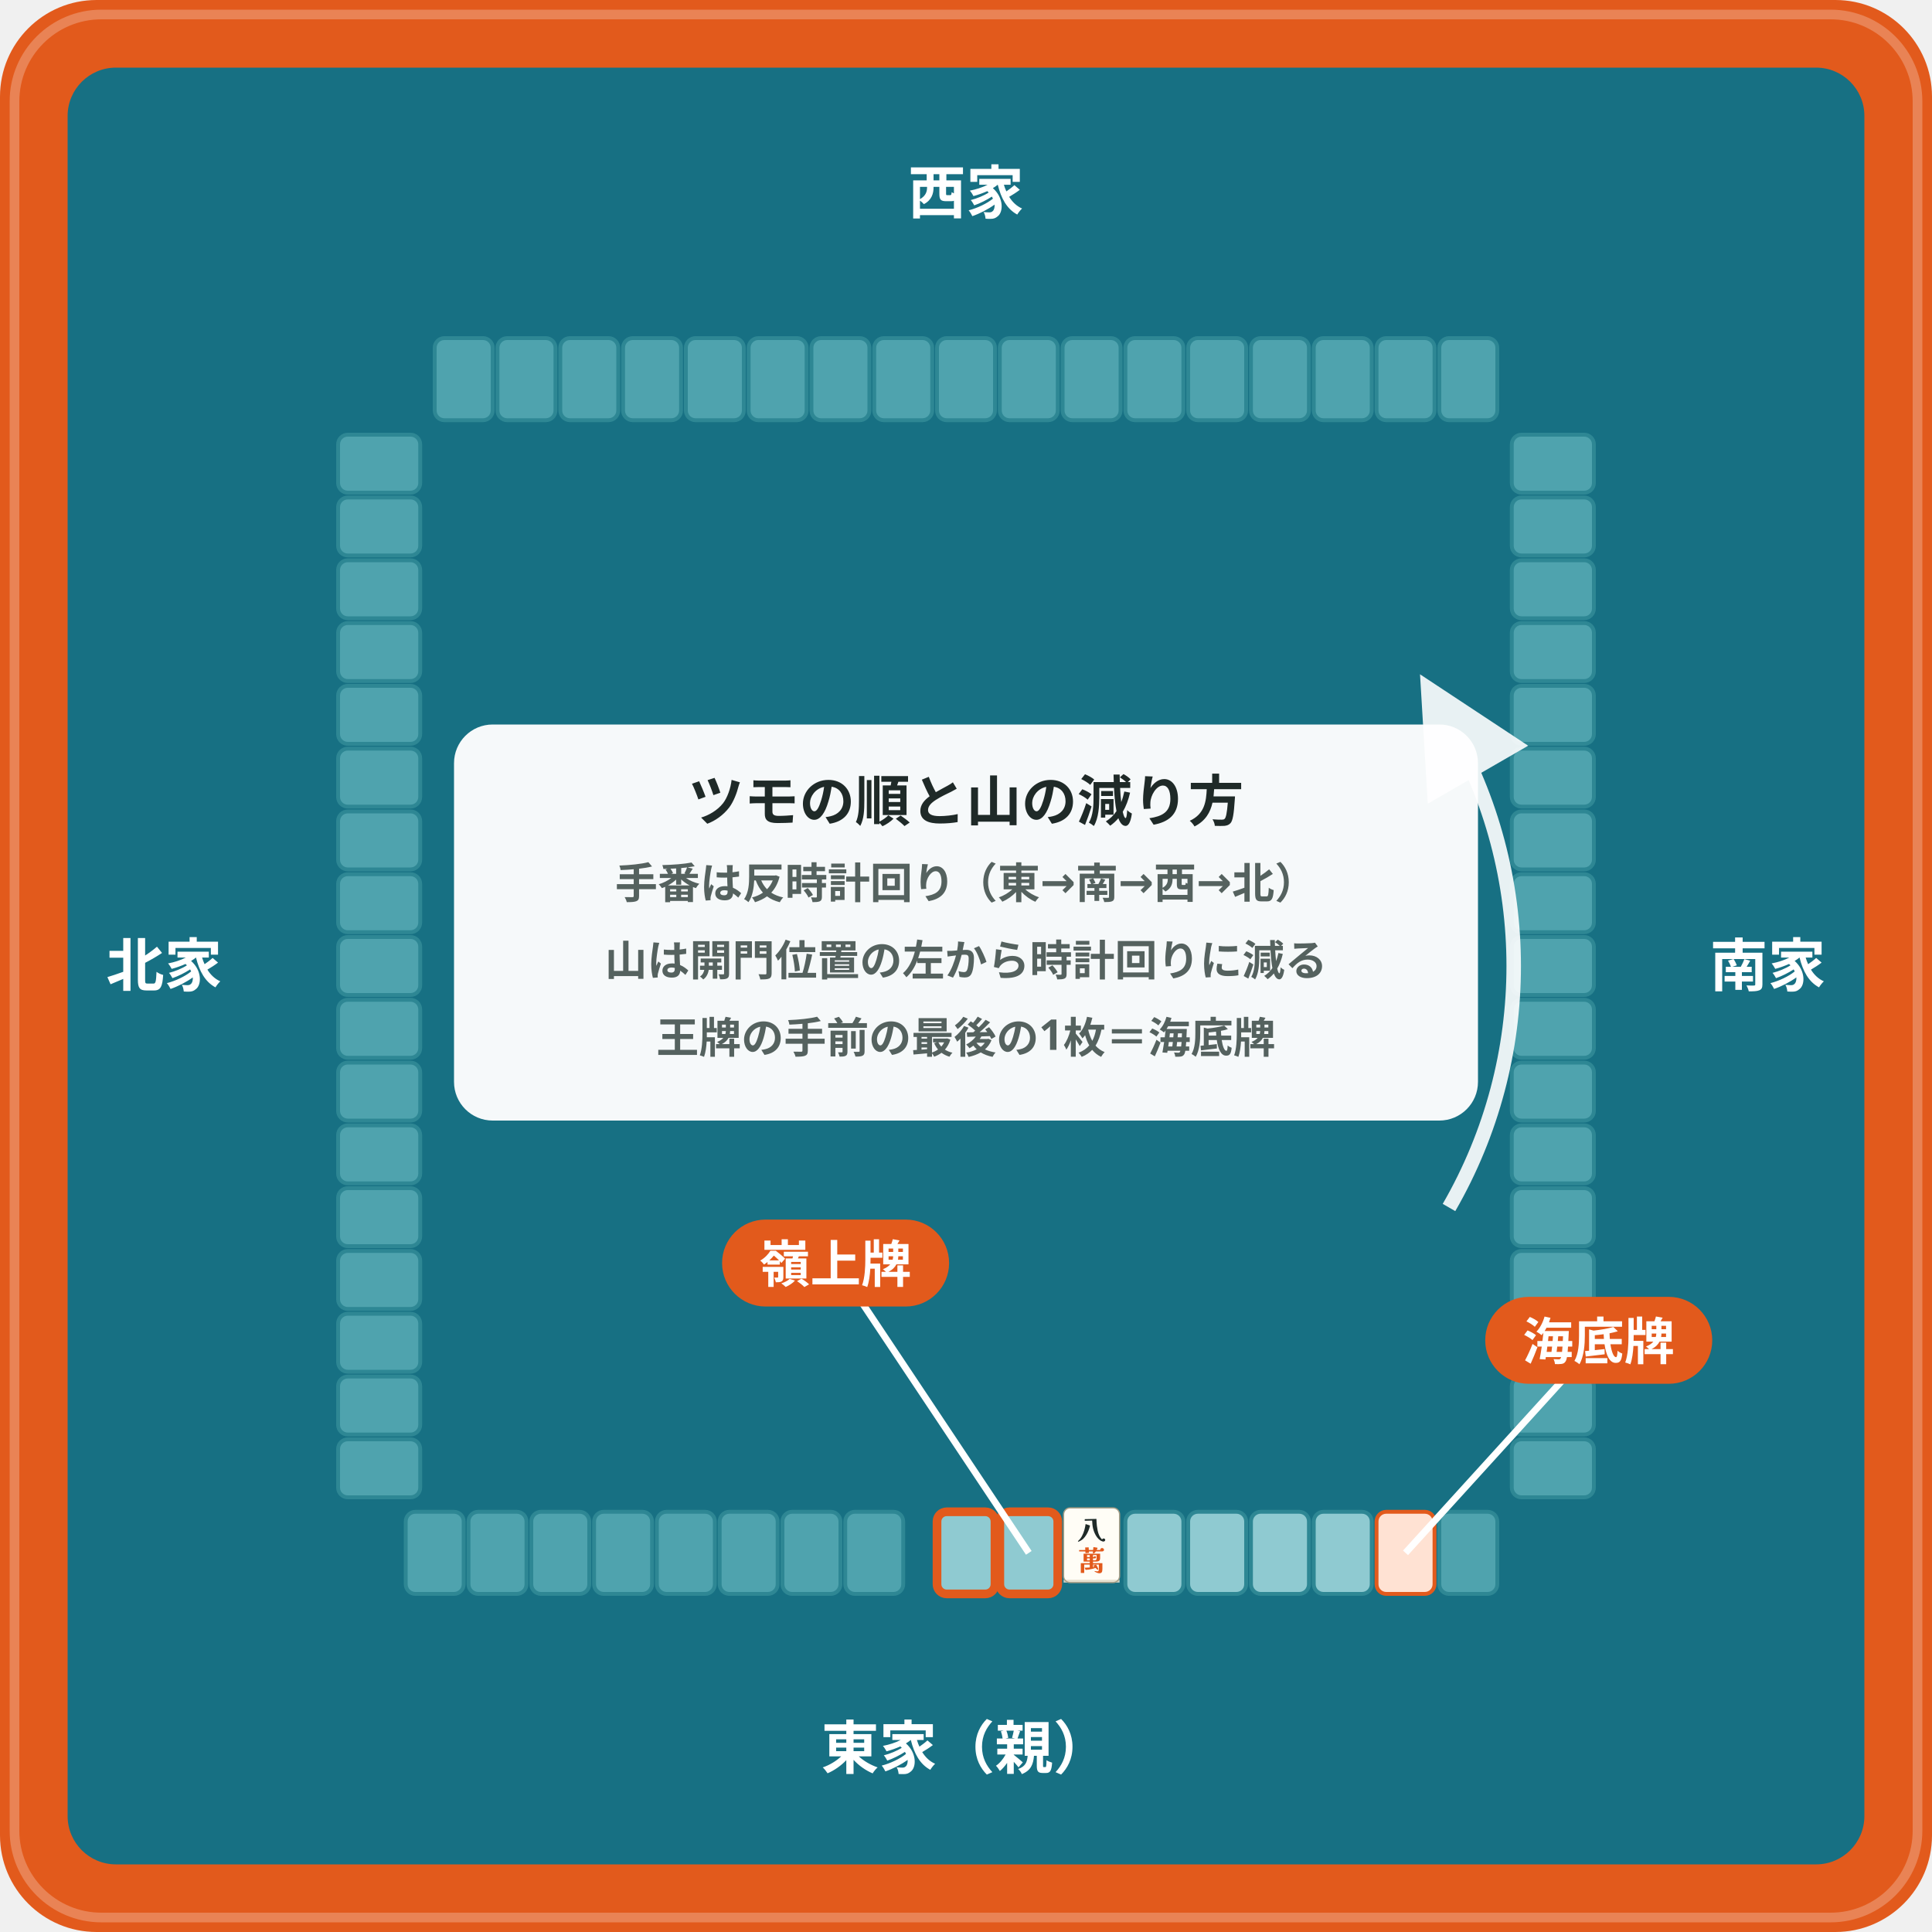
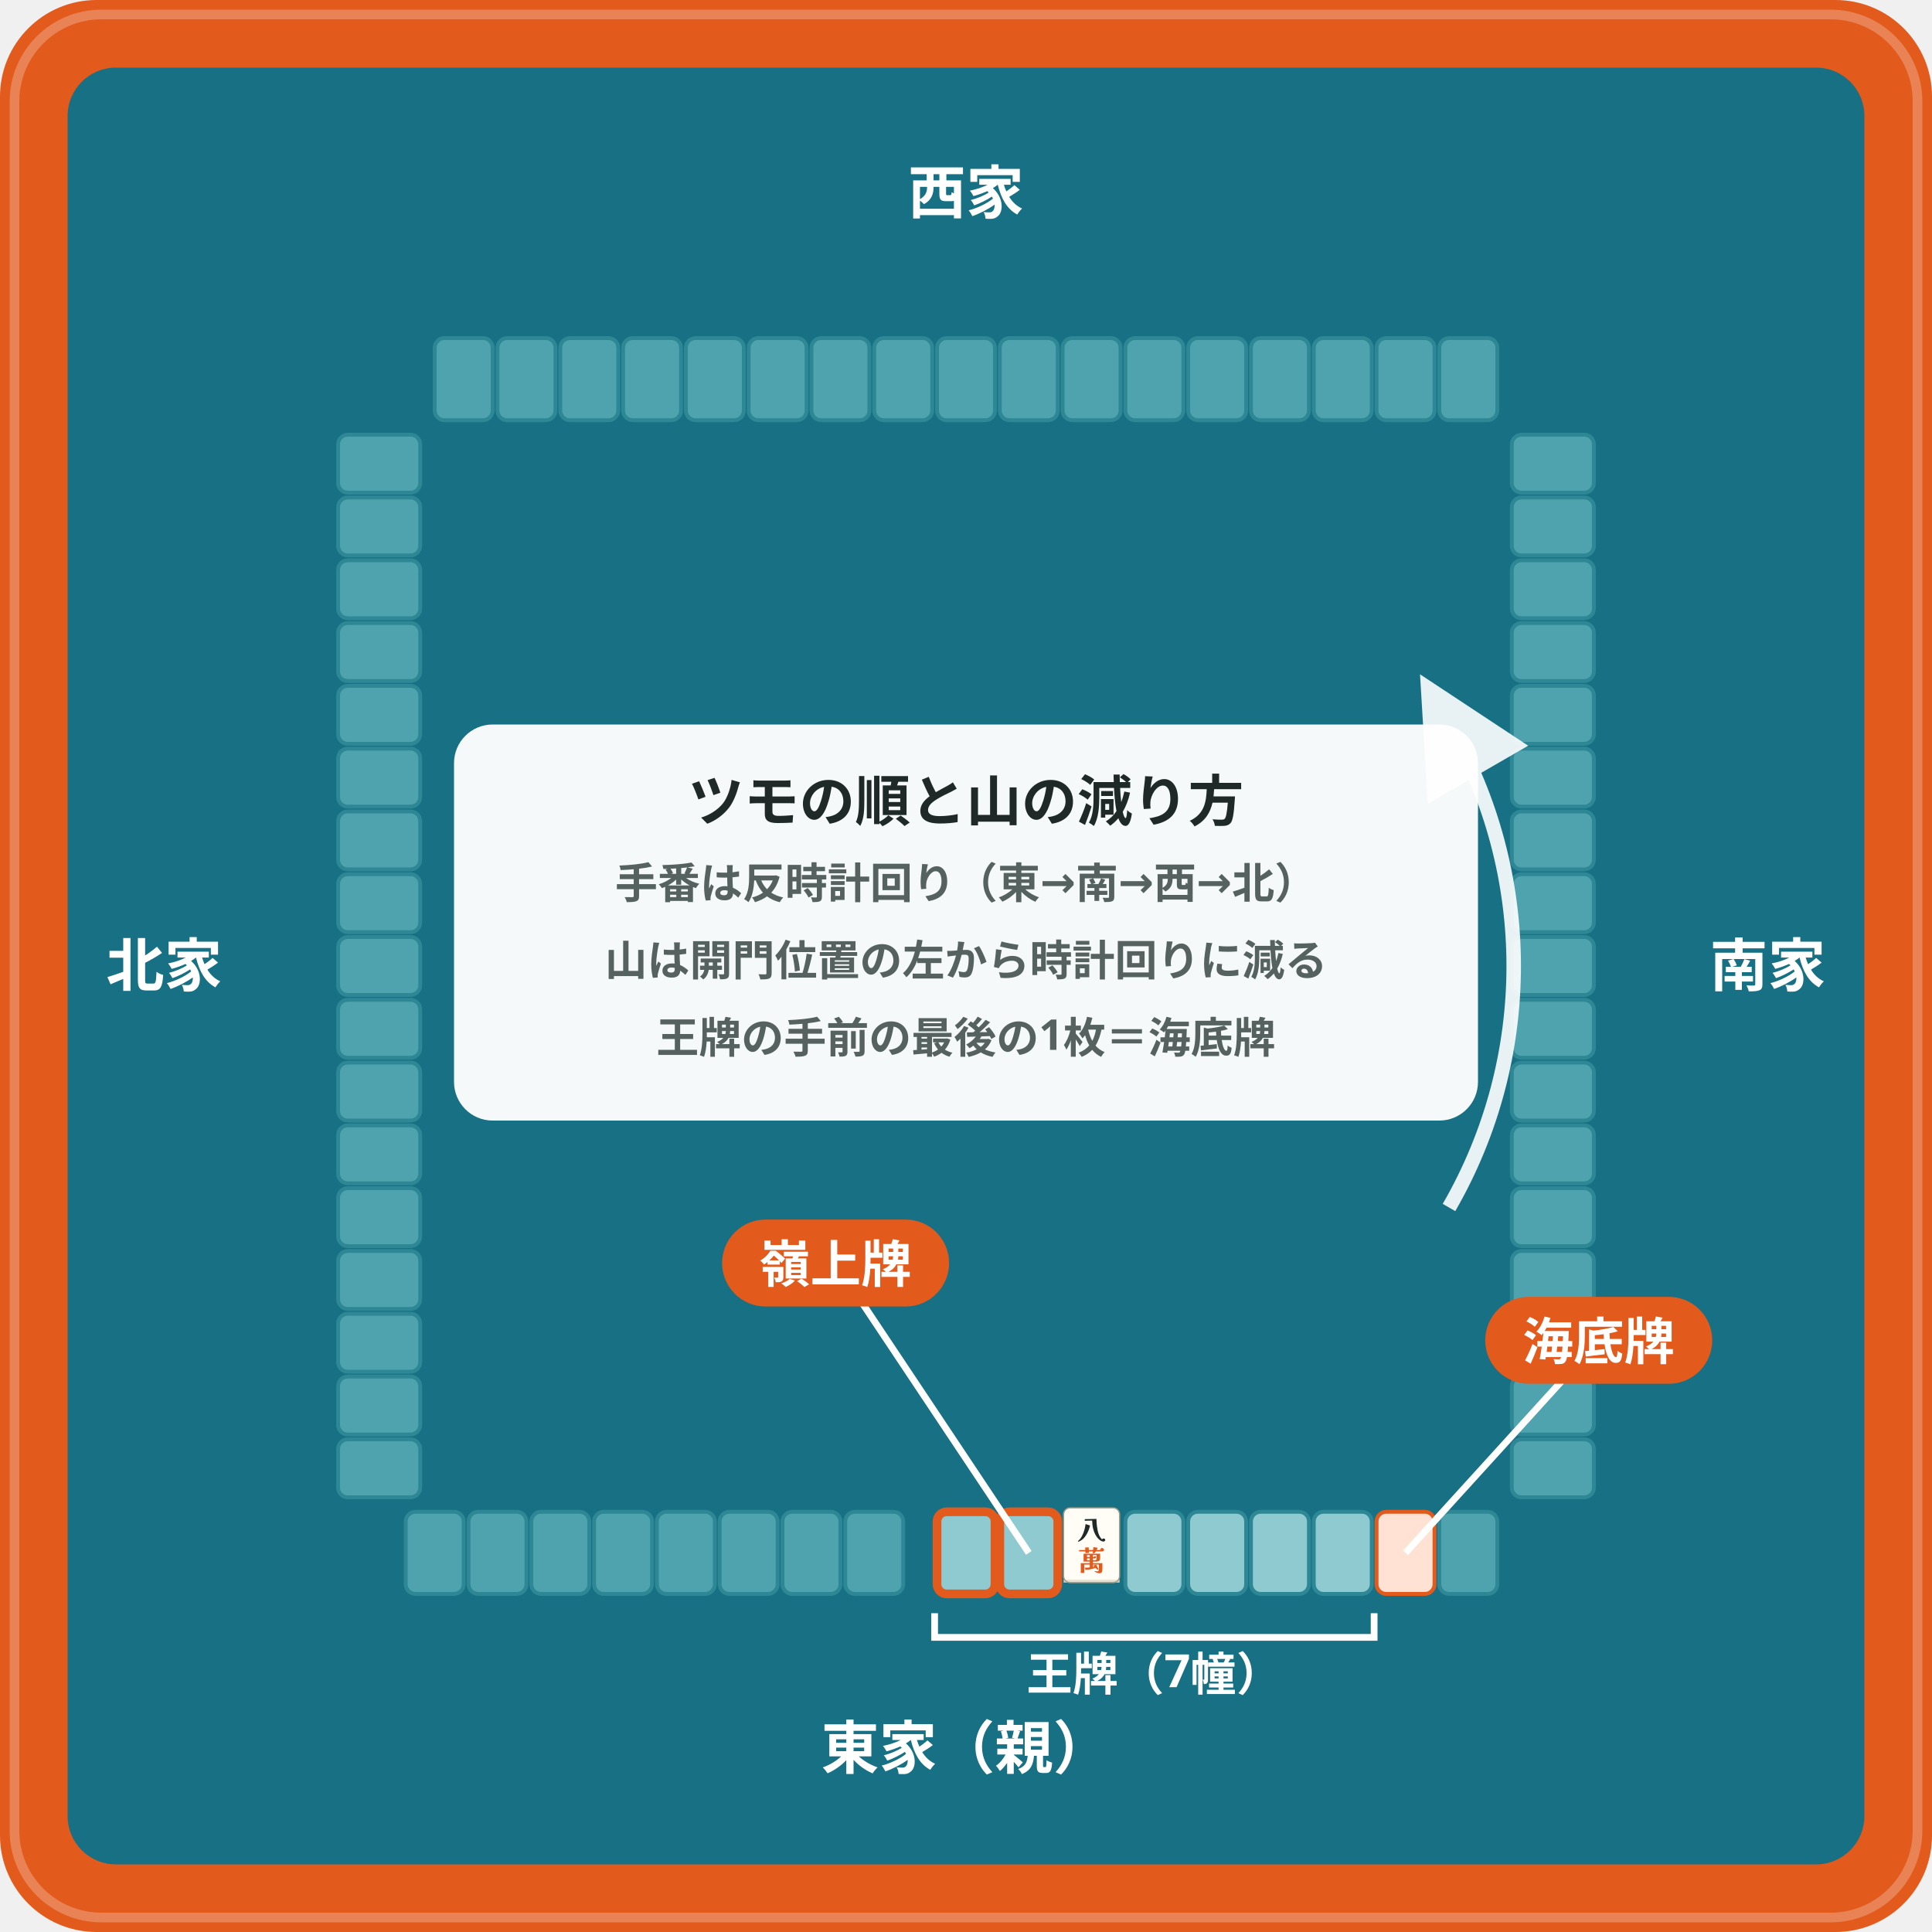
<svg xmlns="http://www.w3.org/2000/svg" viewBox="0 0 400 400" role="img" aria-label="ツモの順と山の減り方の図。手番は反時計回り、山は時計回りに減り、最後の1枚が海底牌">
  <defs>
    <marker id="ah" markerWidth="8" markerHeight="8" refX="4" refY="4" orient="auto">
      <path d="M0 0 L8 4 L0 8 Z" fill="#fff" />
    </marker>
  </defs>
  <rect width="400" height="400" rx="20" fill="#E25A1C" />
  <rect x="3" y="3" width="394" height="394" rx="18" fill="none" stroke="#fff" stroke-opacity=".25" stroke-width="2" />
  <rect x="14" y="14" width="372" height="372" rx="10" fill="#177083" />
  <g transform="rotate(0 200 200)">
    <rect x="298.0" y="313" width="12" height="17" rx="2" fill="#4FA3AE" stroke="#2E8794" stroke-width=".8" />
    <rect x="285.0" y="313" width="12" height="17" rx="2" fill="#FFE2D3" stroke="#E25A1C" stroke-width=".8" />
    <rect x="272.0" y="313" width="12" height="17" rx="2" fill="#8FCAD1" stroke="#2E8794" stroke-width=".8" />
    <rect x="259.0" y="313" width="12" height="17" rx="2" fill="#8FCAD1" stroke="#2E8794" stroke-width=".8" />
    <rect x="246.0" y="313" width="12" height="17" rx="2" fill="#8FCAD1" stroke="#2E8794" stroke-width=".8" />
    <rect x="233.0" y="313" width="12" height="17" rx="2" fill="#8FCAD1" stroke="#2E8794" stroke-width=".8" />
    <svg x="220.0" y="312" width="12" height="17.2" viewBox="-1 -1 62 89">
      <rect x="0" y="7" width="60" height="80" rx="7" fill="#177083" />
      <rect x="0" y="0" width="60" height="80" rx="7" fill="#FFFDF6" />
      <rect x="0" y="77" width="60" height="3" fill="#E3DCCB" opacity=".9" />
      <rect x="0" y="0" width="60" height="80" rx="7" fill="none" stroke="#A79E87" stroke-width="1.3" />
      <path transform="translate(14.82 34.75) scale(0.03 -0.03)" d="M451 529Q432 443 398.5 357.0Q365 271 316.5 193.0Q268 115 205 52Q182 30 151.0 10.5Q120 -9 91 -25Q82 -29 62.5 -38.5Q43 -48 32 -48Q19 -48 19 -37Q19 -31 22 -27Q23 -25 25.0 -23.0Q27 -21 28 -20Q74 22 106.0 63.5Q138 105 166 160Q216 255 247.0 364.5Q278 474 293 582ZM993 15Q993 -11 972.5 -27.5Q952 -44 926 -44Q913 -44 892.0 -37.0Q871 -30 851.5 -20.5Q832 -11 821 -5Q755 38 703.5 106.5Q652 175 617.0 254.0Q582 333 563 407Q545 479 536.5 555.5Q528 632 526 706L262 699V756L679 765Q681 703 684.5 642.0Q688 581 695 520Q706 434 724.0 345.0Q742 256 778.5 175.5Q815 95 879 31Q888 46 903.0 56.5Q918 67 938 67Q959 67 976.0 50.5Q993 34 993 15Z" fill="#1F2A28" />
      <path transform="translate(14.91 67.52) scale(0.03 -0.03)" d="M438 378V448H341V378ZM438 493V568H341V493ZM682 568H554V493H580Q583 506 595.0 515.5Q607 525 622 525Q638 525 650.0 513.0Q662 501 662 487Q662 470 652.0 459.0Q642 448 622 448H554V378Q568 378 582.5 377.5Q597 377 611 377Q649 377 665.5 395.5Q682 414 682 455ZM889 67Q889 27 882.5 -7.5Q876 -42 852.5 -63.0Q829 -84 778 -84Q755 -84 726.0 -75.0Q697 -66 669.0 -53.5Q641 -41 622 -29Q621 -28 617 -26Q607 -20 607 -14Q607 -5 618 -5Q627 -5 636.0 -6.5Q645 -8 653 -10Q667 -12 681.5 -14.0Q696 -16 711 -16Q736 -16 746.5 -1.5Q757 13 760.0 34.0Q763 55 763 76Q763 114 762.5 152.0Q762 190 762 227H554V135Q566 137 578.5 138.5Q591 140 603 142L559 184Q567 189 586.5 197.5Q606 206 625.5 213.5Q645 221 653 221Q660 221 663.5 219.0Q667 217 671 214Q676 211 687.5 189.0Q699 167 712.0 139.5Q725 112 734.5 89.5Q744 67 744 62Q744 55 738.5 48.0Q733 41 725 41Q719 41 714.5 43.5Q710 46 706 49Q702 52 699.0 55.5Q696 59 692 62L642 109Q594 89 531.5 73.0Q469 57 405.5 47.5Q342 38 289 37L254 116Q302 116 347.5 118.5Q393 121 438 124V227H240V-72H118V276H438V333H218V615H808V456Q808 386 770.0 359.5Q732 333 667 333H554V276H889ZM947 757Q947 726 926.0 711.0Q905 696 875 696H656Q650 686 635.5 669.0Q621 652 604.0 638.5Q587 625 574 625Q549 625 549 649Q549 661 550.5 672.5Q552 684 553 696H406L409 644L285 636L281 696H59V746L279 747L274 838L399 842L404 747H558Q561 773 563.5 798.5Q566 824 569 852Q595 847 619.5 843.5Q644 840 667 836Q669 836 674.5 835.0Q680 834 686 833Q693 832 698.5 831.0Q704 830 705 830Q709 828 712.0 825.5Q715 823 715 818Q715 811 709.0 797.0Q703 783 695.5 769.0Q688 755 682 747H810Q812 773 828.5 795.5Q845 818 876 818Q901 818 924.0 800.0Q947 782 947 757Z" fill="#E25A1C" />
    </svg>
    <rect x="207.0" y="313" width="12" height="17" rx="2" fill="#8FCAD1" stroke="#2E8794" stroke-width=".8" />
    <rect x="207.0" y="313" width="12" height="17" rx="2" fill="none" stroke="#E25A1C" stroke-width="1.8" />
    <rect x="194.0" y="313" width="12" height="17" rx="2" fill="#8FCAD1" stroke="#2E8794" stroke-width=".8" />
    <rect x="194.0" y="313" width="12" height="17" rx="2" fill="none" stroke="#E25A1C" stroke-width="1.8" />
    <rect x="175.0" y="313" width="12" height="17" rx="2" fill="#4FA3AE" stroke="#2E8794" stroke-width=".8" />
    <rect x="162.0" y="313" width="12" height="17" rx="2" fill="#4FA3AE" stroke="#2E8794" stroke-width=".8" />
    <rect x="149.0" y="313" width="12" height="17" rx="2" fill="#4FA3AE" stroke="#2E8794" stroke-width=".8" />
    <rect x="136.0" y="313" width="12" height="17" rx="2" fill="#4FA3AE" stroke="#2E8794" stroke-width=".8" />
    <rect x="123.0" y="313" width="12" height="17" rx="2" fill="#4FA3AE" stroke="#2E8794" stroke-width=".8" />
    <rect x="110.0" y="313" width="12" height="17" rx="2" fill="#4FA3AE" stroke="#2E8794" stroke-width=".8" />
    <rect x="97.0" y="313" width="12" height="17" rx="2" fill="#4FA3AE" stroke="#2E8794" stroke-width=".8" />
    <rect x="84.0" y="313" width="12" height="17" rx="2" fill="#4FA3AE" stroke="#2E8794" stroke-width=".8" />
  </g>
  <g transform="rotate(270 200 200)">
    <rect x="298.0" y="313" width="12" height="17" rx="2" fill="#4FA3AE" stroke="#2E8794" stroke-width=".8" />
    <rect x="285.0" y="313" width="12" height="17" rx="2" fill="#4FA3AE" stroke="#2E8794" stroke-width=".8" />
    <rect x="272.0" y="313" width="12" height="17" rx="2" fill="#4FA3AE" stroke="#2E8794" stroke-width=".8" />
    <rect x="259.0" y="313" width="12" height="17" rx="2" fill="#4FA3AE" stroke="#2E8794" stroke-width=".8" />
    <rect x="246.0" y="313" width="12" height="17" rx="2" fill="#4FA3AE" stroke="#2E8794" stroke-width=".8" />
    <rect x="233.0" y="313" width="12" height="17" rx="2" fill="#4FA3AE" stroke="#2E8794" stroke-width=".8" />
    <rect x="220.0" y="313" width="12" height="17" rx="2" fill="#4FA3AE" stroke="#2E8794" stroke-width=".8" />
    <rect x="207.0" y="313" width="12" height="17" rx="2" fill="#4FA3AE" stroke="#2E8794" stroke-width=".8" />
    <rect x="194.0" y="313" width="12" height="17" rx="2" fill="#4FA3AE" stroke="#2E8794" stroke-width=".8" />
    <rect x="181.0" y="313" width="12" height="17" rx="2" fill="#4FA3AE" stroke="#2E8794" stroke-width=".8" />
    <rect x="168.0" y="313" width="12" height="17" rx="2" fill="#4FA3AE" stroke="#2E8794" stroke-width=".8" />
    <rect x="155.0" y="313" width="12" height="17" rx="2" fill="#4FA3AE" stroke="#2E8794" stroke-width=".8" />
    <rect x="142.0" y="313" width="12" height="17" rx="2" fill="#4FA3AE" stroke="#2E8794" stroke-width=".8" />
    <rect x="129.0" y="313" width="12" height="17" rx="2" fill="#4FA3AE" stroke="#2E8794" stroke-width=".8" />
    <rect x="116.0" y="313" width="12" height="17" rx="2" fill="#4FA3AE" stroke="#2E8794" stroke-width=".8" />
    <rect x="103.0" y="313" width="12" height="17" rx="2" fill="#4FA3AE" stroke="#2E8794" stroke-width=".8" />
    <rect x="90.0" y="313" width="12" height="17" rx="2" fill="#4FA3AE" stroke="#2E8794" stroke-width=".8" />
  </g>
  <g transform="rotate(180 200 200)">
    <rect x="298.0" y="313" width="12" height="17" rx="2" fill="#4FA3AE" stroke="#2E8794" stroke-width=".8" />
    <rect x="285.0" y="313" width="12" height="17" rx="2" fill="#4FA3AE" stroke="#2E8794" stroke-width=".8" />
    <rect x="272.0" y="313" width="12" height="17" rx="2" fill="#4FA3AE" stroke="#2E8794" stroke-width=".8" />
    <rect x="259.0" y="313" width="12" height="17" rx="2" fill="#4FA3AE" stroke="#2E8794" stroke-width=".8" />
    <rect x="246.0" y="313" width="12" height="17" rx="2" fill="#4FA3AE" stroke="#2E8794" stroke-width=".8" />
    <rect x="233.0" y="313" width="12" height="17" rx="2" fill="#4FA3AE" stroke="#2E8794" stroke-width=".8" />
    <rect x="220.0" y="313" width="12" height="17" rx="2" fill="#4FA3AE" stroke="#2E8794" stroke-width=".8" />
    <rect x="207.0" y="313" width="12" height="17" rx="2" fill="#4FA3AE" stroke="#2E8794" stroke-width=".8" />
    <rect x="194.0" y="313" width="12" height="17" rx="2" fill="#4FA3AE" stroke="#2E8794" stroke-width=".8" />
    <rect x="181.0" y="313" width="12" height="17" rx="2" fill="#4FA3AE" stroke="#2E8794" stroke-width=".8" />
    <rect x="168.0" y="313" width="12" height="17" rx="2" fill="#4FA3AE" stroke="#2E8794" stroke-width=".8" />
    <rect x="155.0" y="313" width="12" height="17" rx="2" fill="#4FA3AE" stroke="#2E8794" stroke-width=".8" />
    <rect x="142.0" y="313" width="12" height="17" rx="2" fill="#4FA3AE" stroke="#2E8794" stroke-width=".8" />
    <rect x="129.0" y="313" width="12" height="17" rx="2" fill="#4FA3AE" stroke="#2E8794" stroke-width=".8" />
    <rect x="116.0" y="313" width="12" height="17" rx="2" fill="#4FA3AE" stroke="#2E8794" stroke-width=".8" />
    <rect x="103.0" y="313" width="12" height="17" rx="2" fill="#4FA3AE" stroke="#2E8794" stroke-width=".8" />
    <rect x="90.0" y="313" width="12" height="17" rx="2" fill="#4FA3AE" stroke="#2E8794" stroke-width=".8" />
  </g>
  <g transform="rotate(90 200 200)">
    <rect x="298.0" y="313" width="12" height="17" rx="2" fill="#4FA3AE" stroke="#2E8794" stroke-width=".8" />
    <rect x="285.0" y="313" width="12" height="17" rx="2" fill="#4FA3AE" stroke="#2E8794" stroke-width=".8" />
    <rect x="272.0" y="313" width="12" height="17" rx="2" fill="#4FA3AE" stroke="#2E8794" stroke-width=".8" />
    <rect x="259.0" y="313" width="12" height="17" rx="2" fill="#4FA3AE" stroke="#2E8794" stroke-width=".8" />
    <rect x="246.0" y="313" width="12" height="17" rx="2" fill="#4FA3AE" stroke="#2E8794" stroke-width=".8" />
    <rect x="233.0" y="313" width="12" height="17" rx="2" fill="#4FA3AE" stroke="#2E8794" stroke-width=".8" />
    <rect x="220.0" y="313" width="12" height="17" rx="2" fill="#4FA3AE" stroke="#2E8794" stroke-width=".8" />
    <rect x="207.0" y="313" width="12" height="17" rx="2" fill="#4FA3AE" stroke="#2E8794" stroke-width=".8" />
    <rect x="194.0" y="313" width="12" height="17" rx="2" fill="#4FA3AE" stroke="#2E8794" stroke-width=".8" />
    <rect x="181.0" y="313" width="12" height="17" rx="2" fill="#4FA3AE" stroke="#2E8794" stroke-width=".8" />
    <rect x="168.0" y="313" width="12" height="17" rx="2" fill="#4FA3AE" stroke="#2E8794" stroke-width=".8" />
    <rect x="155.0" y="313" width="12" height="17" rx="2" fill="#4FA3AE" stroke="#2E8794" stroke-width=".8" />
    <rect x="142.0" y="313" width="12" height="17" rx="2" fill="#4FA3AE" stroke="#2E8794" stroke-width=".8" />
    <rect x="129.0" y="313" width="12" height="17" rx="2" fill="#4FA3AE" stroke="#2E8794" stroke-width=".8" />
    <rect x="116.0" y="313" width="12" height="17" rx="2" fill="#4FA3AE" stroke="#2E8794" stroke-width=".8" />
    <rect x="103.0" y="313" width="12" height="17" rx="2" fill="#4FA3AE" stroke="#2E8794" stroke-width=".8" />
    <rect x="90.0" y="313" width="12" height="17" rx="2" fill="#4FA3AE" stroke="#2E8794" stroke-width=".8" />
  </g>
  <text x="200" y="362" text-anchor="middle" dominant-baseline="middle" font-size="12" font-weight="900" fill="#fff" font-family="Noto Sans JP, sans-serif">東家（親）</text>
  <text x="366" y="200" text-anchor="middle" dominant-baseline="middle" font-size="12" font-weight="900" fill="#fff" font-family="Noto Sans JP, sans-serif">南家</text>
  <text x="200" y="40" text-anchor="middle" dominant-baseline="middle" font-size="12" font-weight="900" fill="#fff" font-family="Noto Sans JP, sans-serif">西家</text>
  <text x="34" y="200" text-anchor="middle" dominant-baseline="middle" font-size="12" font-weight="900" fill="#fff" font-family="Noto Sans JP, sans-serif">北家</text>
+   <path d="M193.5 334 v5 H284.5 v-5" fill="none" stroke="#fff" stroke-width="1.4" />
+   <text x="239.0" y="350" text-anchor="middle" font-size="9.5" font-weight="900" fill="#fff" font-family="Noto Sans JP, sans-serif">王牌（7幢）</text>
  <rect x="94" y="150" width="212" height="82" rx="8" fill="#fff" opacity=".96" />
  <text x="200" y="170" text-anchor="middle" font-size="11.5" font-weight="900" fill="#1F2A28" font-family="Noto Sans JP, sans-serif">ツモの順と山の減り方</text>
  <text x="200" y="186" text-anchor="middle" font-size="8.8" font-weight="700" fill="#55625F" font-family="Noto Sans JP, sans-serif">手番は反時計回り（東→南→西→北）</text>
  <text x="200" y="202" text-anchor="middle" font-size="8.8" font-weight="700" fill="#55625F" font-family="Noto Sans JP, sans-serif">山は開門位置の左から時計回りに減る</text>
  <text x="200" y="218" text-anchor="middle" font-size="8.8" font-weight="700" fill="#55625F" font-family="Noto Sans JP, sans-serif">王牌の手前の最後の1枚＝海底牌</text>
  <path d="M300 250 A100 100 0 0 0 300 150" fill="none" stroke="#fff" stroke-width="3" marker-end="url(#ah)" opacity=".9" />
  <line x1="291.0" y1="321.5" x2="331.0" y2="277.5" stroke="#fff" stroke-width="1.4" />
  <rect x="307.5" y="268.5" width="47.0" height="18" rx="9" fill="#E25A1C" />
  <text x="331.0" y="281.5" text-anchor="middle" font-size="10.5" font-weight="900" fill="#fff" font-family="Noto Sans JP, sans-serif">海底牌</text>
  <line x1="213.0" y1="321.5" x2="173.0" y2="261.5" stroke="#fff" stroke-width="1.4" />
  <rect x="149.5" y="252.5" width="47.0" height="18" rx="9" fill="#E25A1C" />
  <text x="173.0" y="265.5" text-anchor="middle" font-size="10.5" font-weight="900" fill="#fff" font-family="Noto Sans JP, sans-serif">嶺上牌</text>
</svg>
